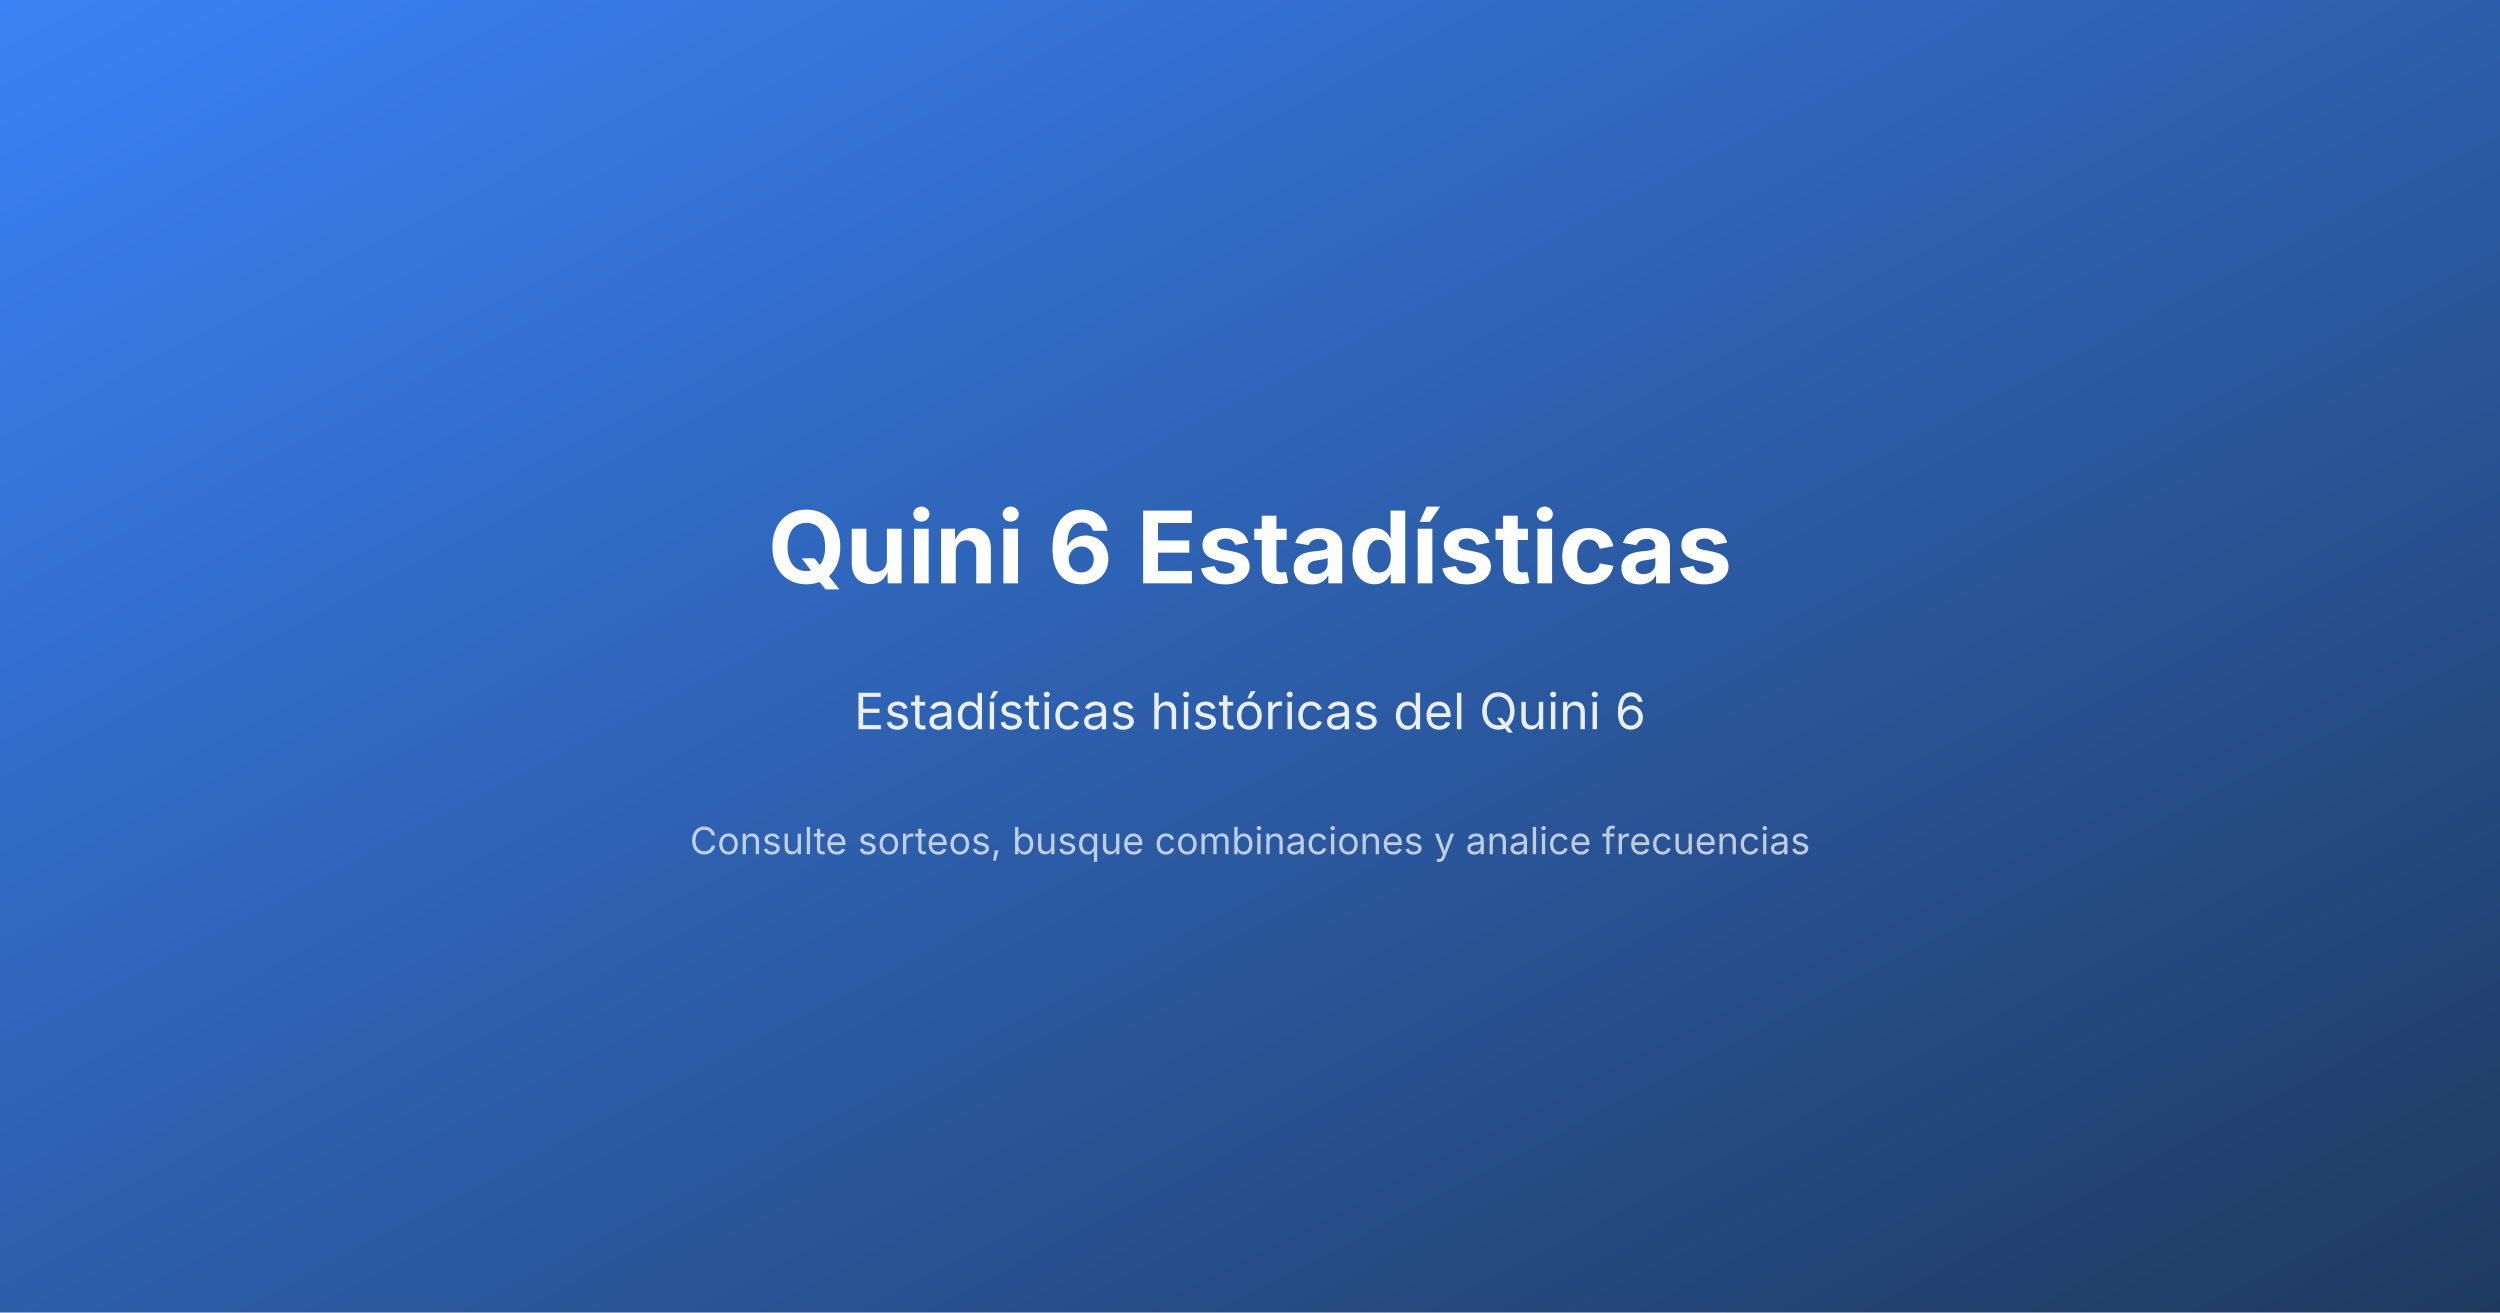
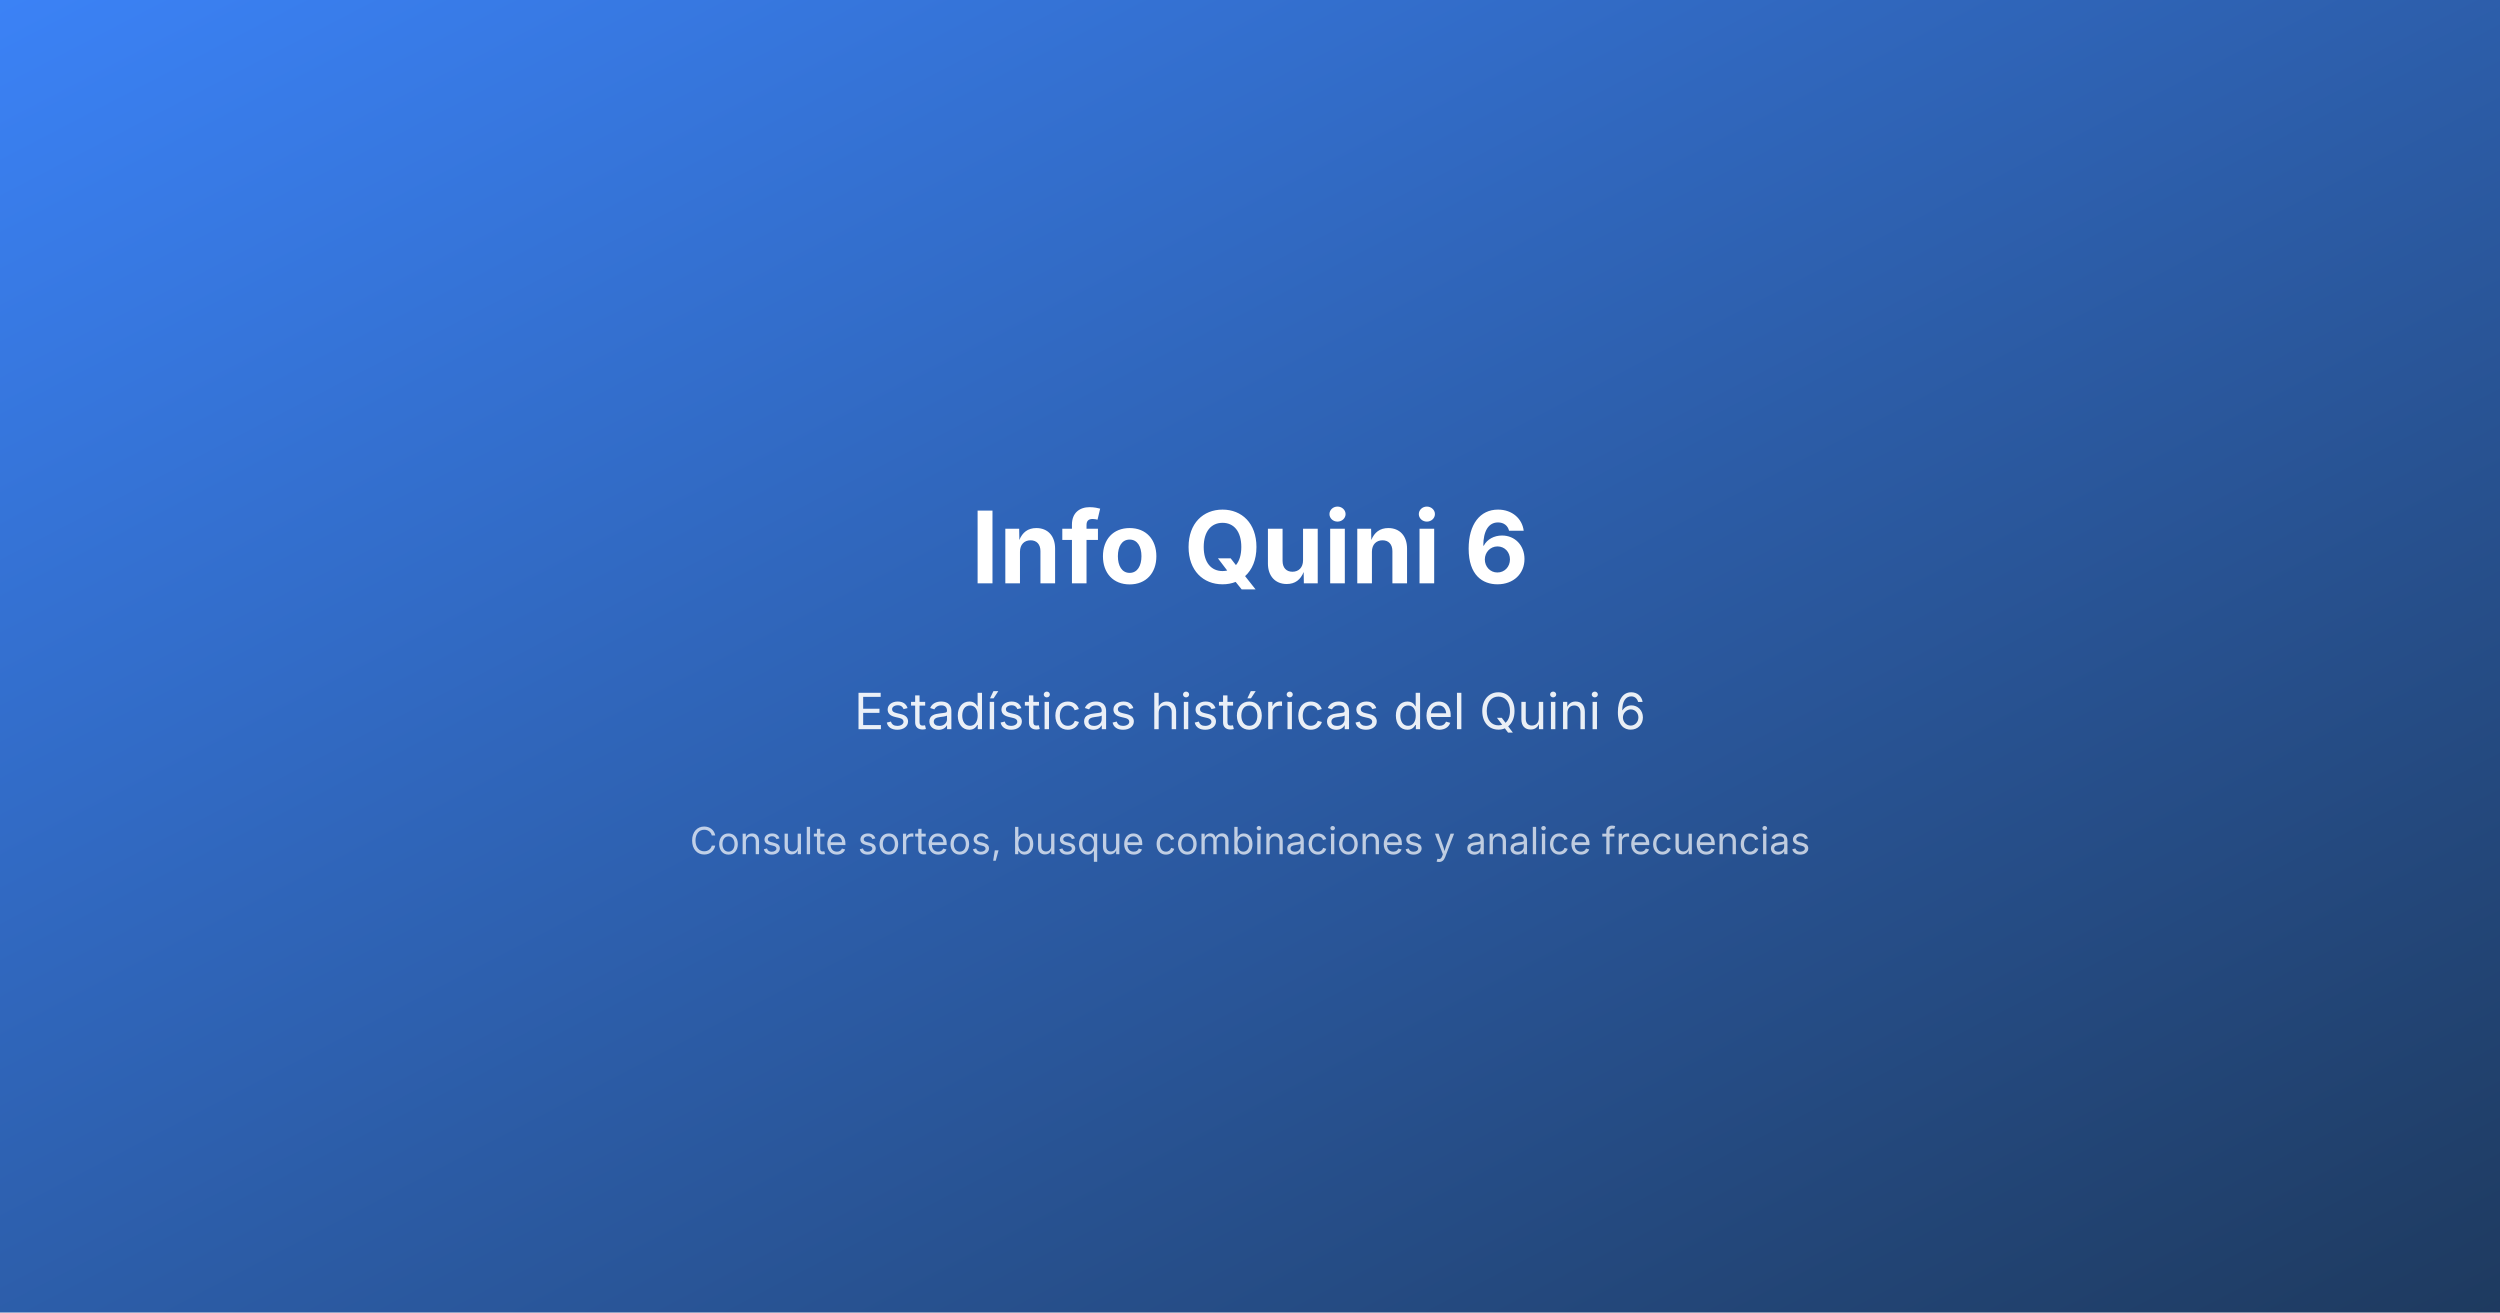
<svg xmlns="http://www.w3.org/2000/svg" width="1200" height="630" viewBox="0 0 1200 630">
  <defs>
    <linearGradient id="bg" x1="0%" y1="0%" x2="100%" y2="100%">
      <stop offset="0%" style="stop-color:#3b82f6;stop-opacity:1" />
      <stop offset="100%" style="stop-color:#1e3a5f;stop-opacity:1" />
    </linearGradient>
  </defs>
  <rect width="1200" height="630" fill="url(#bg)" />
-   <text x="600" y="280" font-family="Inter, system-ui, sans-serif" font-size="48" font-weight="700" fill="white" text-anchor="middle">Quini 6 Estadísticas</text>
+   <text x="600" y="280" font-family="Inter, system-ui, sans-serif" font-size="48" font-weight="700" fill="white" text-anchor="middle">Info Quini 6</text>
  <text x="600" y="350" font-family="Inter, system-ui, sans-serif" font-size="24" font-weight="400" fill="rgba(255,255,255,0.9)" text-anchor="middle">Estadísticas históricas del Quini 6</text>
  <text x="600" y="410" font-family="Inter, system-ui, sans-serif" font-size="18" font-weight="400" fill="rgba(255,255,255,0.7)" text-anchor="middle">Consulte sorteos, busque combinaciones y analice frecuencias</text>
</svg>
